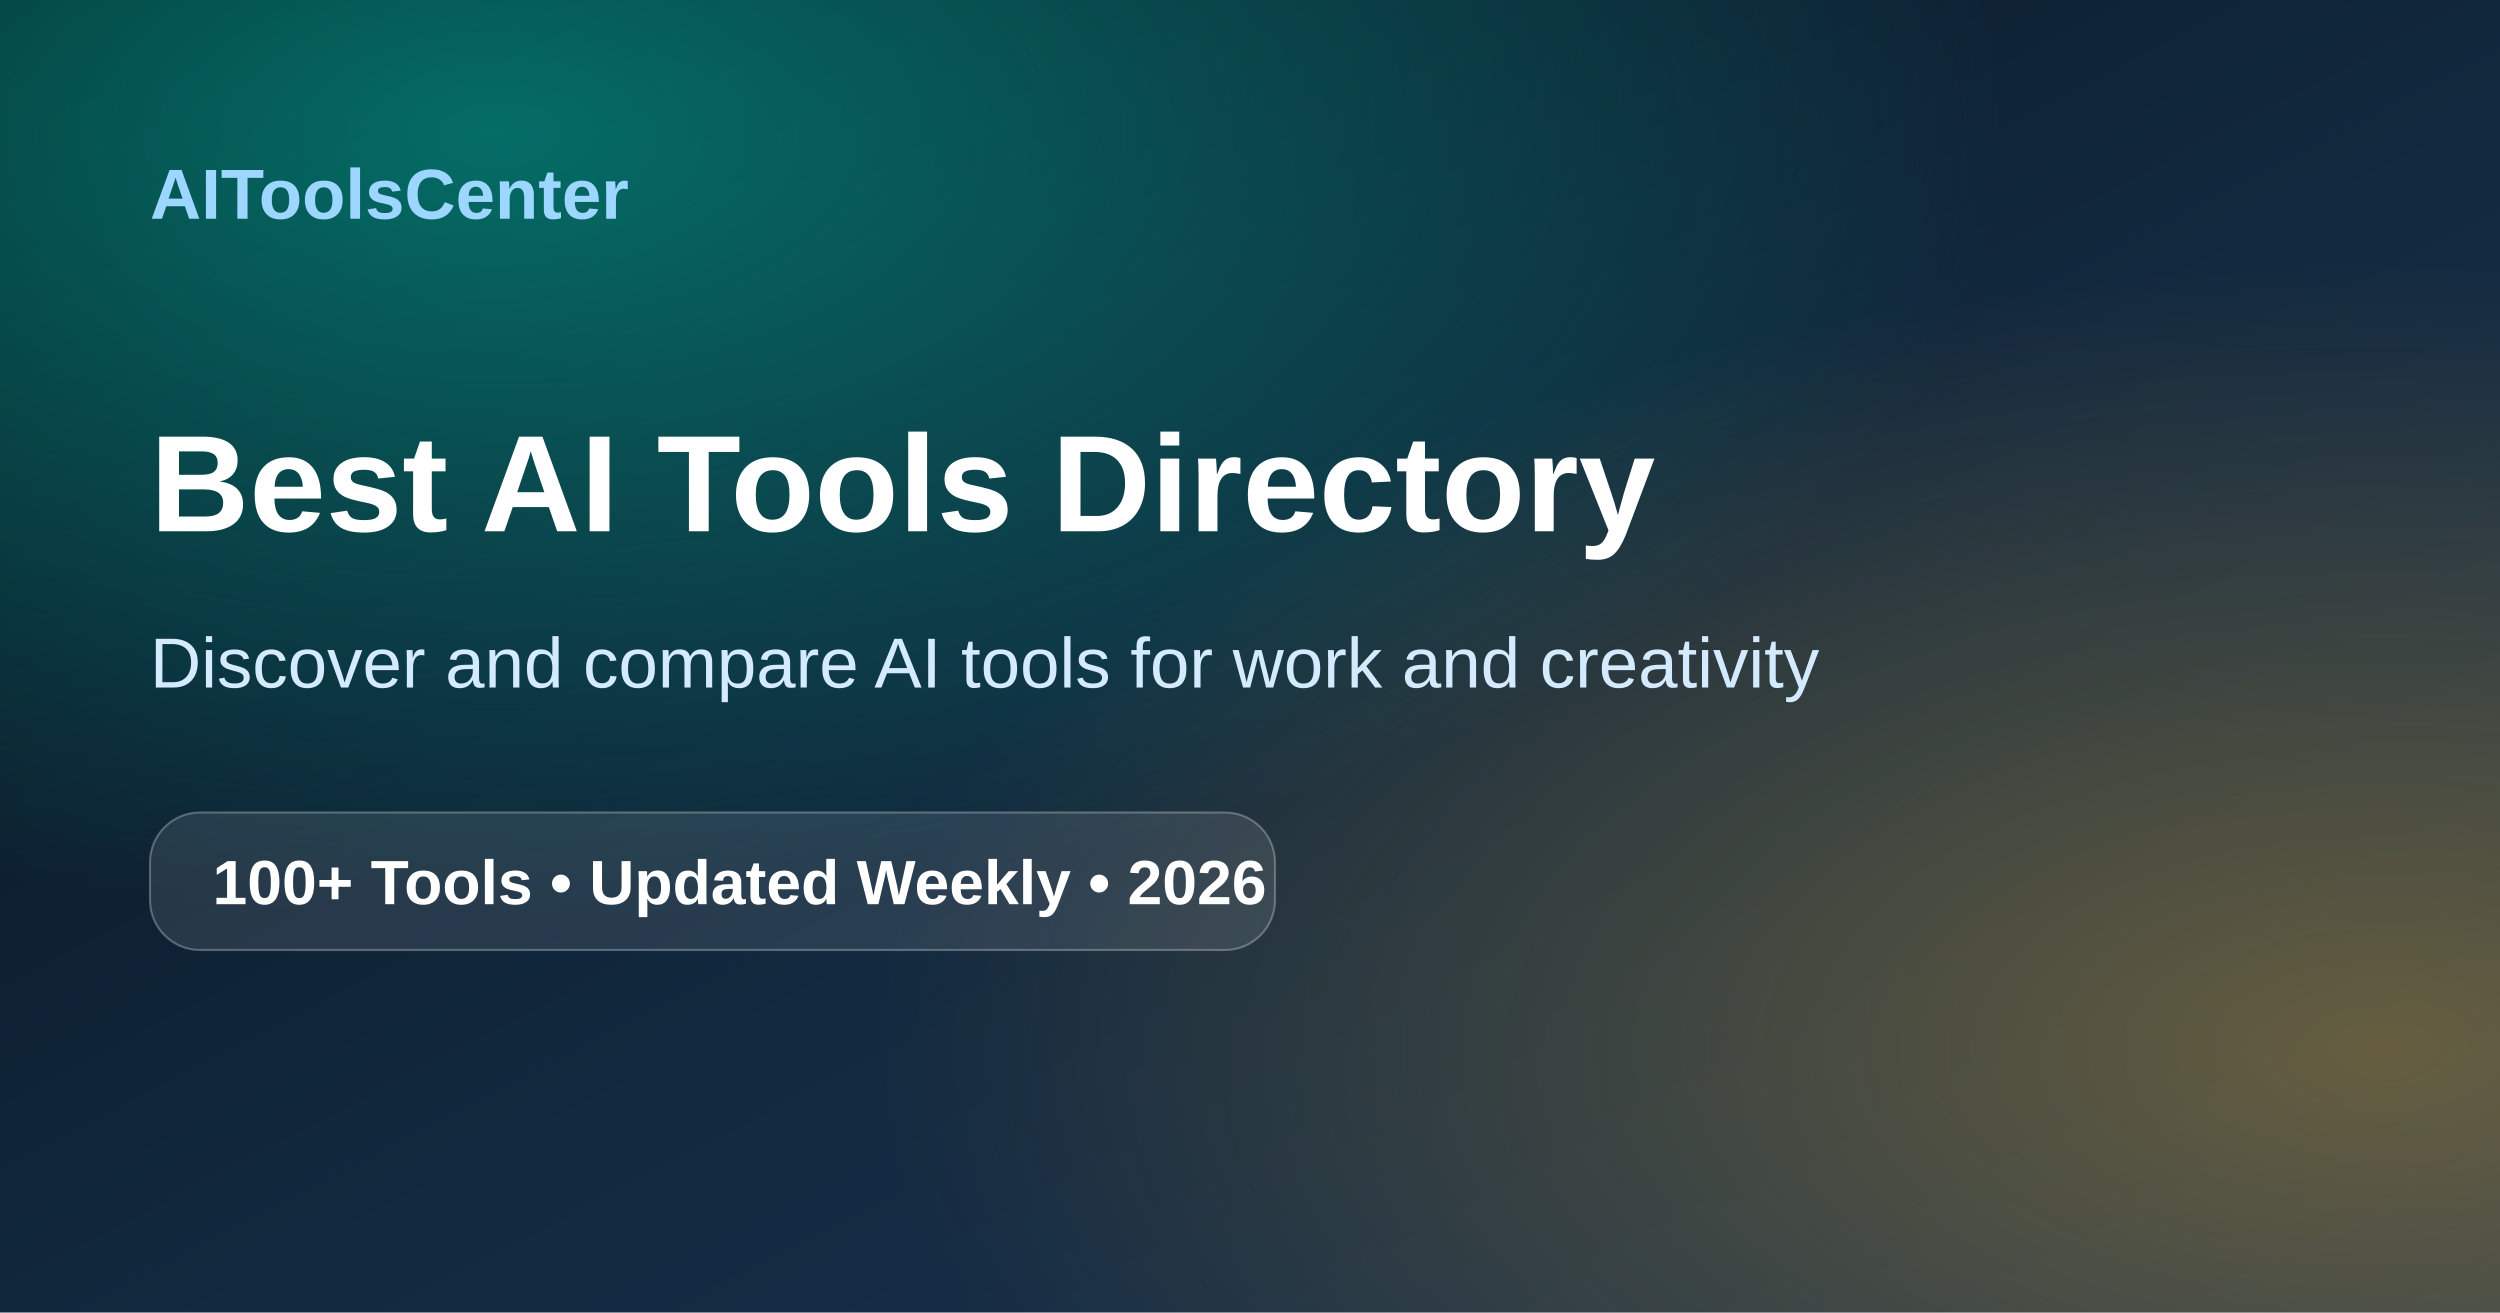
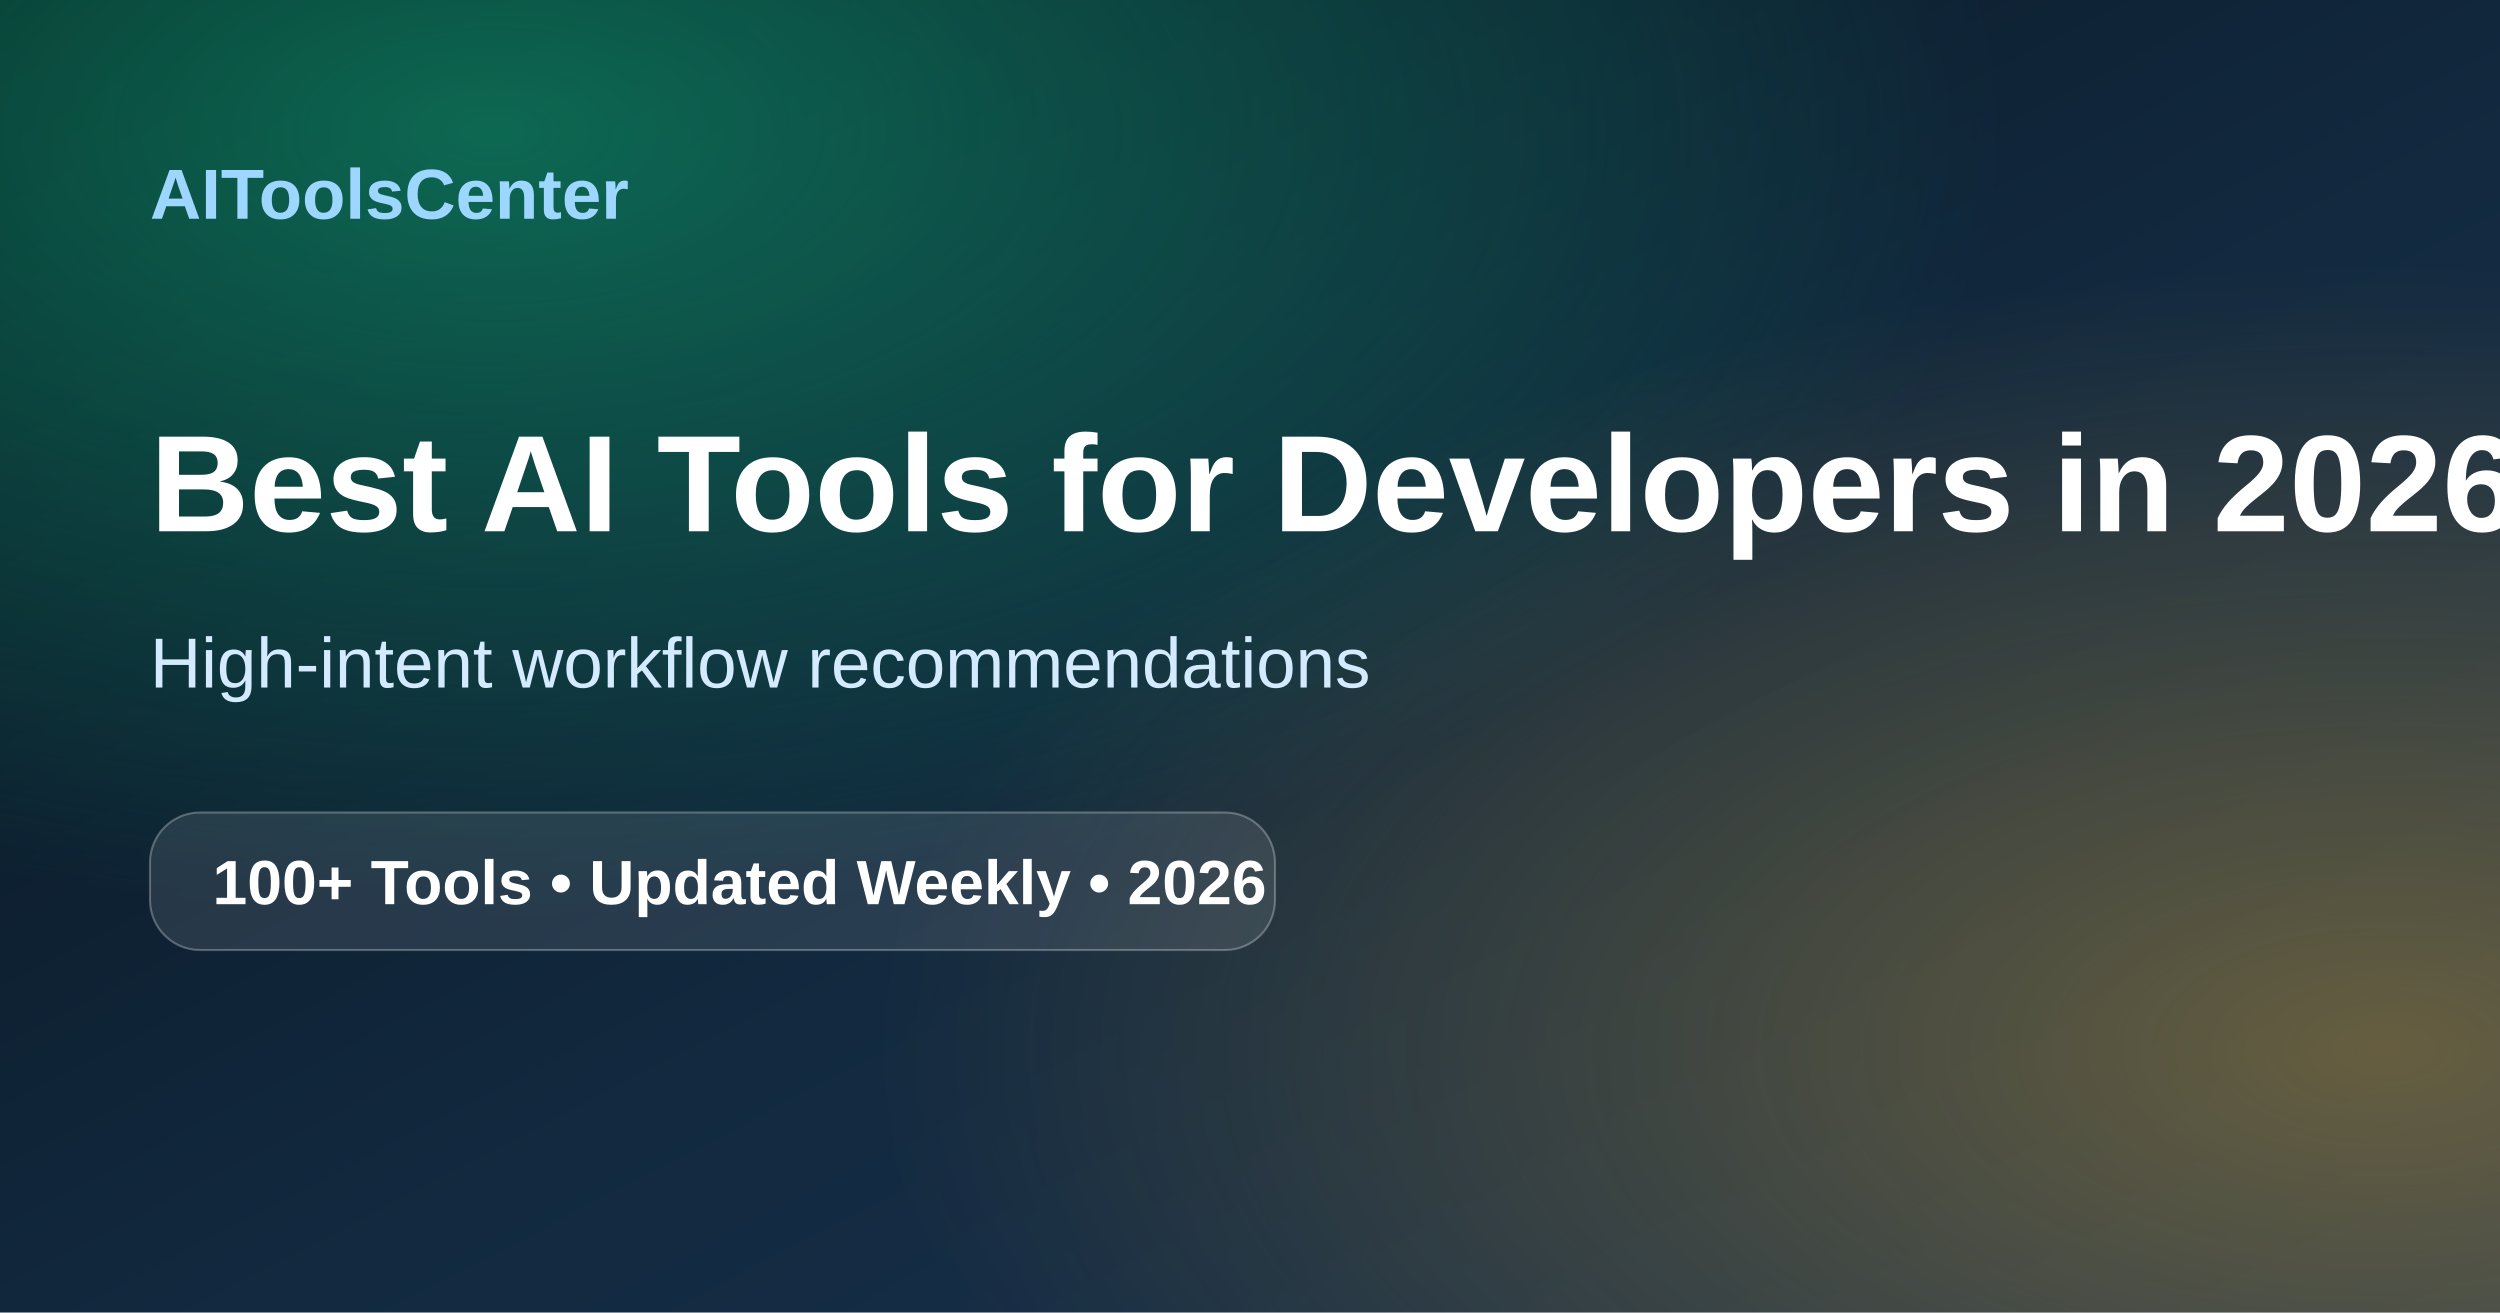
- <svg xmlns="http://www.w3.org/2000/svg" width="1200" height="630" viewBox="0 0 1200 630" role="img" aria-label="Best AI Tools Directory">
+ <svg xmlns="http://www.w3.org/2000/svg" width="1200" height="630" viewBox="0 0 1200 630" role="img" aria-label="Best AI Tools for Developers in 2026">
  <defs>
    <linearGradient id="bg" x1="0%" y1="0%" x2="100%" y2="100%">
      <stop offset="0%" stop-color="#06111a" />
      <stop offset="55%" stop-color="#12293f" />
      <stop offset="100%" stop-color="#1a3350" />
    </linearGradient>
    <radialGradient id="glowA" cx="20%" cy="10%" r="60%">
-       <stop offset="0%" stop-color="#00c2a8" stop-opacity="0.5" />
-       <stop offset="100%" stop-color="#00c2a8" stop-opacity="0" />
+       <stop offset="0%" stop-color="#10b981" stop-opacity="0.5" />
+       <stop offset="100%" stop-color="#10b981" stop-opacity="0" />
    </radialGradient>
    <radialGradient id="glowB" cx="95%" cy="80%" r="60%">
      <stop offset="0%" stop-color="#f7b32b" stop-opacity="0.35" />
      <stop offset="100%" stop-color="#f7b32b" stop-opacity="0" />
    </radialGradient>
  </defs>
  <rect width="1200" height="630" fill="url(#bg)" />
  <rect width="1200" height="630" fill="url(#glowA)" />
  <rect width="1200" height="630" fill="url(#glowB)" />
  <g>
    <text x="72" y="105" fill="#9dd7ff" font-size="34" font-family="Arial, Helvetica, sans-serif" font-weight="700">AIToolsCenter</text>
-     <text x="72" y="255" fill="#ffffff" font-size="66" font-family="Arial, Helvetica, sans-serif" font-weight="800">Best AI Tools Directory</text>
-     <text x="72" y="330" fill="#d4ebff" font-size="34" font-family="Arial, Helvetica, sans-serif" font-weight="500">Discover and compare AI tools for work and creativity</text>
+     <text x="72" y="255" fill="#ffffff" font-size="66" font-family="Arial, Helvetica, sans-serif" font-weight="800">Best AI Tools for Developers in 2026</text>
+     <text x="72" y="330" fill="#d4ebff" font-size="34" font-family="Arial, Helvetica, sans-serif" font-weight="500">High-intent workflow recommendations</text>
    <rect x="72" y="390" rx="24" ry="24" width="540" height="66" fill="rgba(255,255,255,0.1)" stroke="rgba(255,255,255,0.28)" />
    <text x="102" y="434" fill="#ffffff" font-size="30" font-family="Arial, Helvetica, sans-serif" font-weight="700">100+ Tools • Updated Weekly • 2026</text>
  </g>
</svg>
